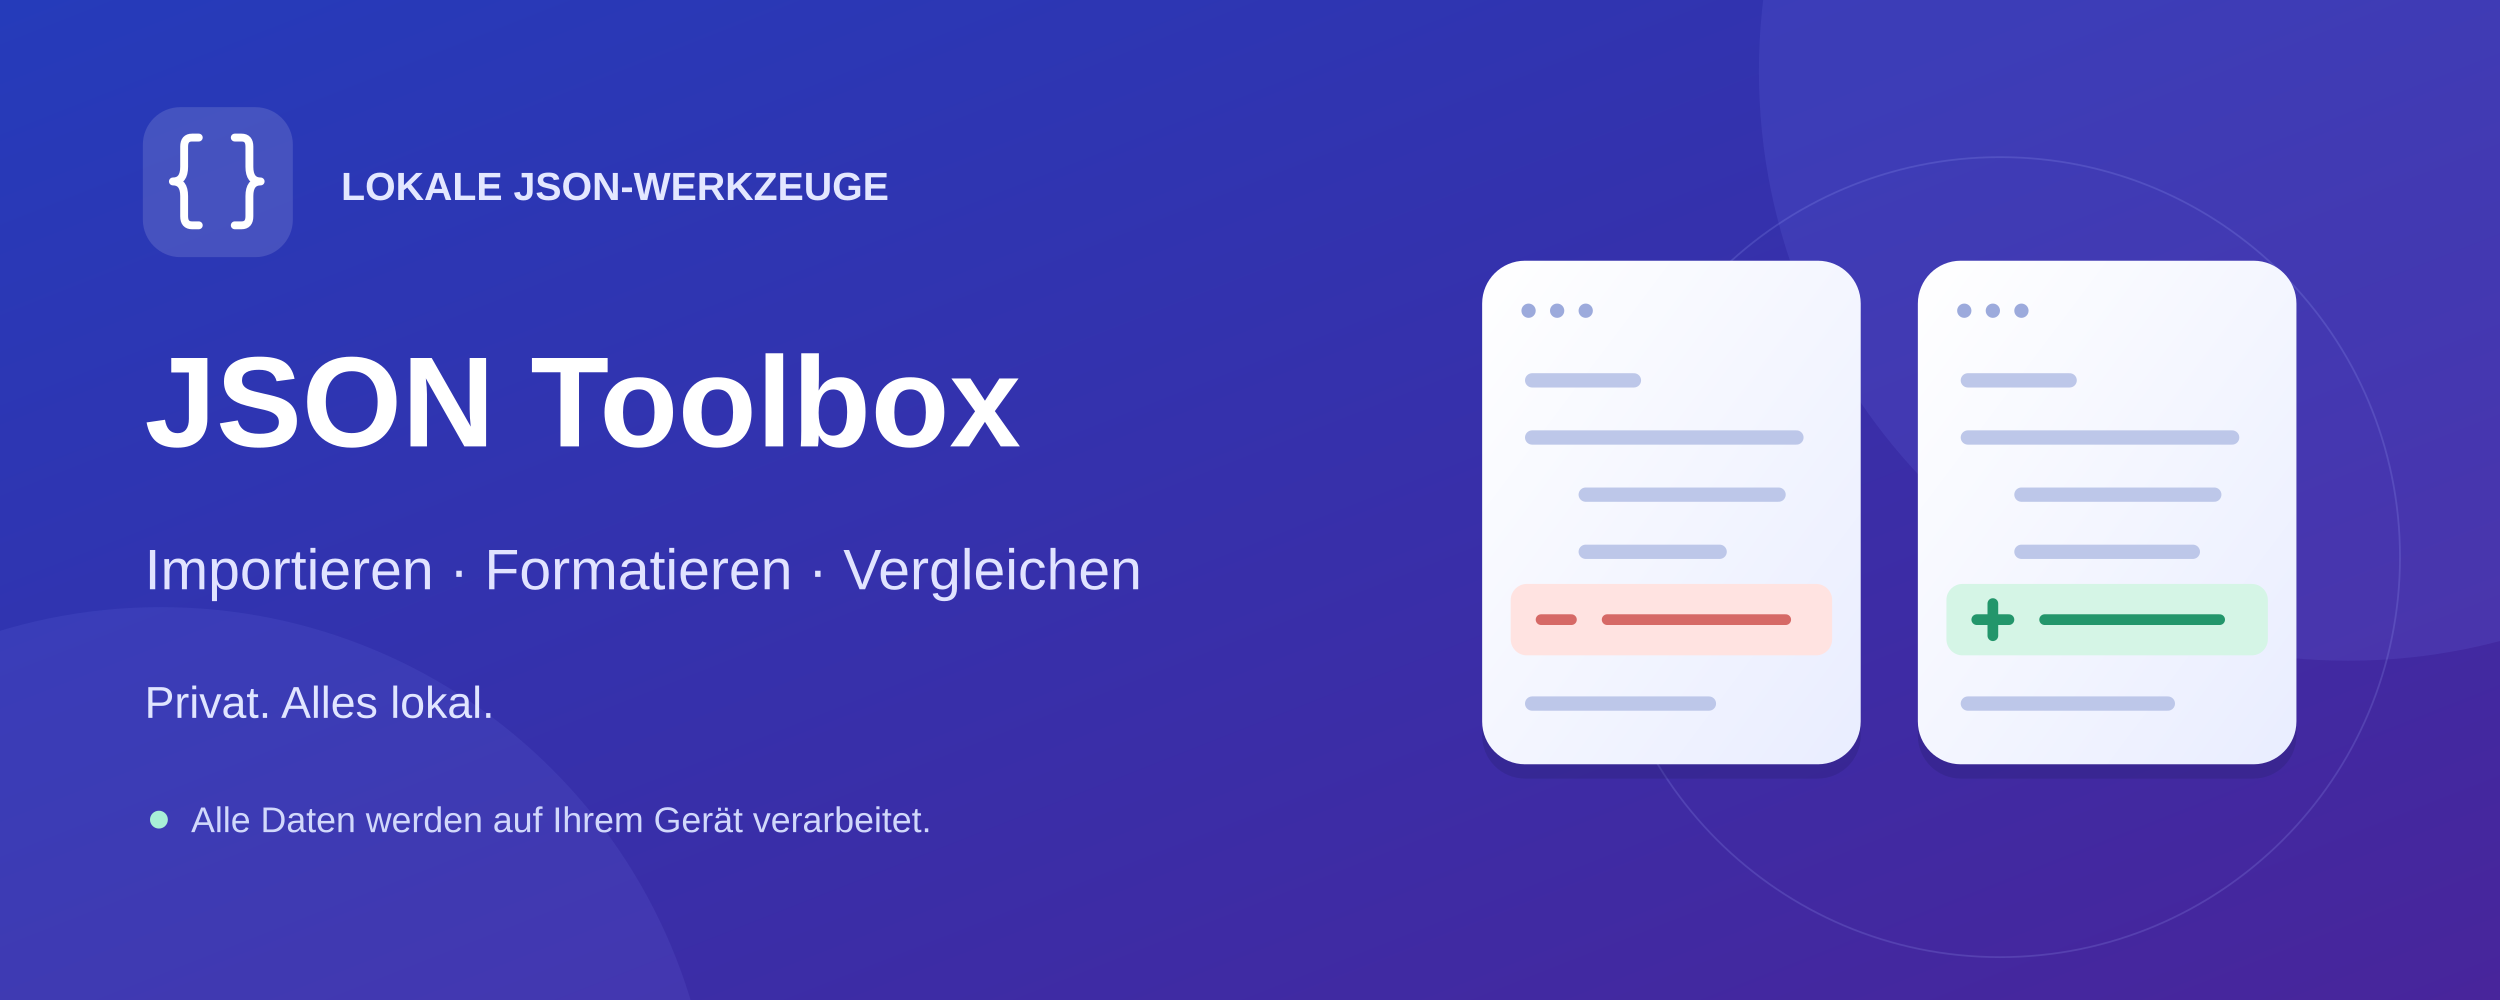
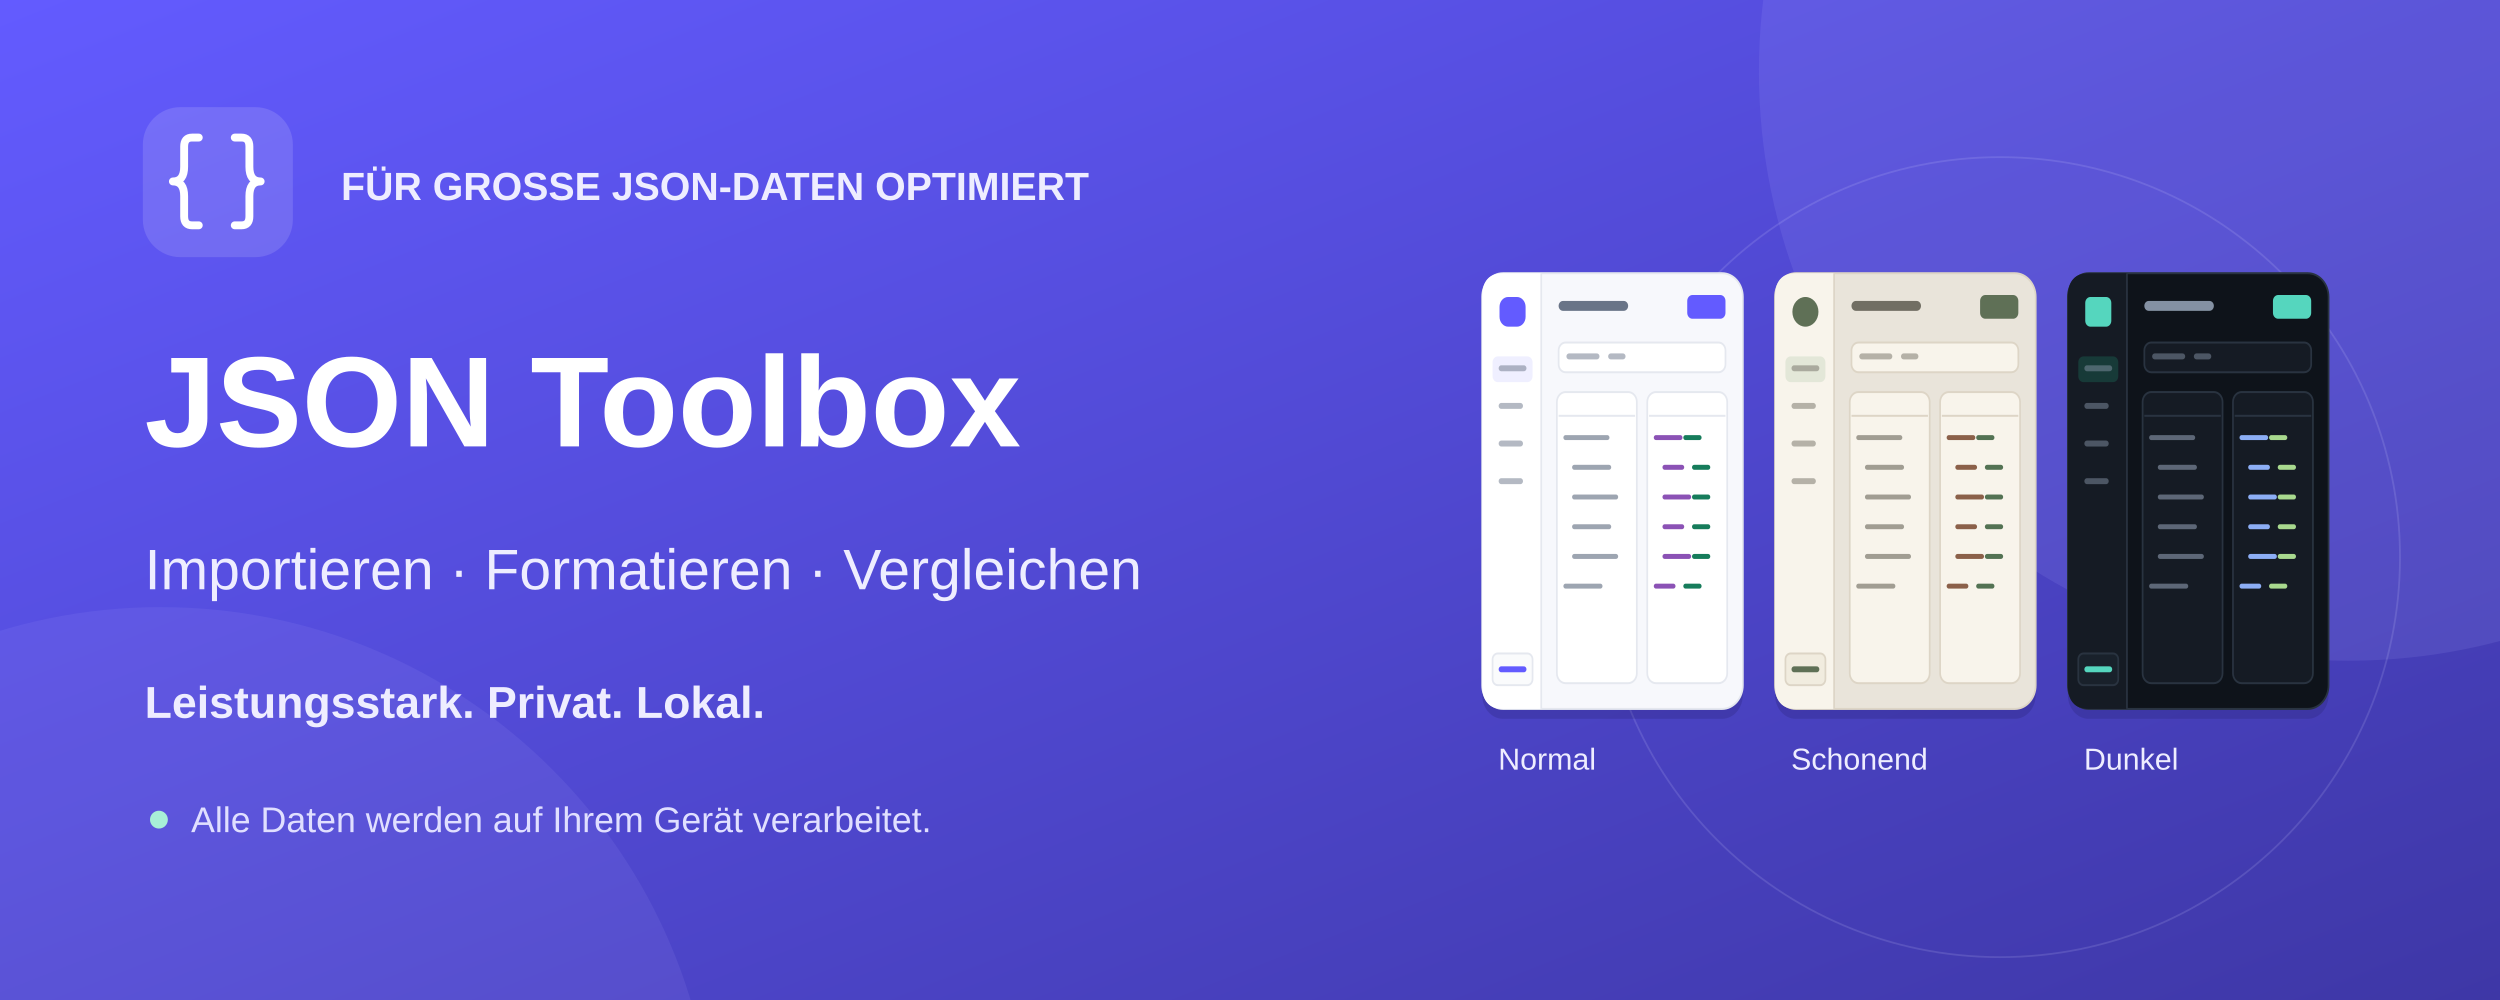
<svg xmlns="http://www.w3.org/2000/svg" width="1400" height="560" viewBox="0 0 1400 560" lang="de">
  <defs>
    <linearGradient id="bg" x2="1" y2="1">
-       <stop stop-color="#253bba" />
-       <stop offset="1" stop-color="#48259b" />
-     </linearGradient>
-     <linearGradient id="card" x2="1" y2="1">
-       <stop stop-color="#fff" />
-       <stop offset="1" stop-color="#e9edff" />
+       <stop stop-color="#635bff" />
+       <stop offset="1" stop-color="#3e37a6" />
    </linearGradient>
  </defs>
  <rect width="1400" height="560" fill="url(#bg)" />
-   <circle cx="1315" cy="40" r="330" fill="#7f85f7" opacity=".13" />
-   <circle cx="90" cy="650" r="310" fill="#818cf8" opacity=".11" />
-   <circle cx="1120" cy="312" r="224" fill="none" stroke="#a4afff" stroke-width="1" opacity=".18" />
+   <circle cx="1315" cy="40" r="330" fill="#b6b2ff" opacity=".12" />
+   <circle cx="90" cy="650" r="310" fill="#b6b2ff" opacity=".1" />
+   <circle cx="1120" cy="312" r="224" fill="none" stroke="#d8d6ff" stroke-width="1" opacity=".15" />
  <rect x="80" y="60" width="84" height="84" rx="21" fill="#fff" opacity=".13" />
  <g transform="translate(88 72) scale(.63)" fill="none" stroke="#fff" stroke-width="7" stroke-linecap="round" stroke-linejoin="round">
    <path d="M37 8h-6q-7 0-7 8v18q0 13-10 13 10 0 10 13v18q0 8 7 8h6" />
    <path d="M69 8h6q7 0 7 8v18q0 13 10 13-10 0-10 13v18q0 8-7 8h-6" />
  </g>
-   <text x="191" y="112" fill="#e3e7ff" font-family="Arial, Noto Sans, sans-serif" font-size="22" font-weight="700" direction="ltr" unicode-bidi="isolate" text-anchor="start" data-max-width="588" data-min-x="190" data-max-x="780">LOKALE JSON-WERKZEUGE</text>
+   <text x="191" y="112" fill="#eeedff" font-family="Arial, Noto Sans, sans-serif" font-size="22" font-weight="700" direction="ltr" unicode-bidi="isolate" text-anchor="start" data-max-width="588" data-min-x="190" data-max-x="780">FÜR GROSSE JSON-DATEN OPTIMIERT</text>
  <text x="81" y="250" fill="#fff" font-family="Arial, Noto Sans, sans-serif" font-size="72" font-weight="700" direction="ltr" unicode-bidi="isolate" text-anchor="start" data-max-width="698" data-min-x="80" data-max-x="780">JSON Toolbox</text>
-   <text x="81" y="330" fill="#e1e3ff" font-family="Arial, Noto Sans, sans-serif" font-size="32" font-weight="400" direction="ltr" unicode-bidi="isolate" text-anchor="start" data-max-width="698" data-min-x="80" data-max-x="780">Importieren · Formatieren · Vergleichen</text>
-   <text x="81" y="402" fill="#e0e5ff" font-family="Arial, Noto Sans, sans-serif" font-size="25" font-weight="400" direction="ltr" unicode-bidi="isolate" text-anchor="start" data-max-width="698" data-min-x="80" data-max-x="780">Privat. Alles lokal.</text>
+   <text x="81" y="330" fill="#eeedff" font-family="Arial, Noto Sans, sans-serif" font-size="32" font-weight="400" direction="ltr" unicode-bidi="isolate" text-anchor="start" data-max-width="698" data-min-x="80" data-max-x="780">Importieren · Formatieren · Vergleichen</text>
+   <text x="81" y="402" fill="#eeedff" font-family="Arial, Noto Sans, sans-serif" font-size="25" font-weight="600" direction="ltr" unicode-bidi="isolate" text-anchor="start" data-max-width="698" data-min-x="80" data-max-x="780">Leistungsstark. Privat. Lokal.</text>
  <circle cx="89" cy="459" r="5" fill="#a8efd7" />
-   <text x="107" y="466" fill="#d1d8fb" font-family="Arial, Noto Sans, sans-serif" font-size="20" font-weight="400" direction="ltr" unicode-bidi="isolate" text-anchor="start" data-max-width="672" data-min-x="106" data-max-x="780">Alle Daten werden auf Ihrem Gerät verarbeitet.</text>
-   <g transform="translate(830 146)">
-     <rect x="0" y="8" width="212" height="282" rx="24" fill="#15174d" opacity=".18" />
-     <rect x="244" y="8" width="212" height="282" rx="24" fill="#15174d" opacity=".18" />
-     <rect width="212" height="282" rx="24" fill="url(#card)" />
-     <rect x="244" width="212" height="282" rx="24" fill="url(#card)" />
-     <g fill="#9caadc">
-       <circle cx="26" cy="28" r="4" />
-       <circle cx="42" cy="28" r="4" />
-       <circle cx="58" cy="28" r="4" />
-       <circle cx="270" cy="28" r="4" />
-       <circle cx="286" cy="28" r="4" />
-       <circle cx="302" cy="28" r="4" />
+   <text x="107" y="466" fill="#e0dfff" font-family="Arial, Noto Sans, sans-serif" font-size="20" font-weight="400" direction="ltr" unicode-bidi="isolate" text-anchor="start" data-max-width="672" data-min-x="106" data-max-x="780">Alle Daten werden auf Ihrem Gerät verarbeitet.</text>
+   <g transform="translate(830 153) scale(0.9733333 1.109091)">
+     <g>
+       <rect x="0" y="5" width="150" height="220" rx="12" fill="#17134c" opacity=".18" />
+       <rect width="150" height="220" rx="12" fill="#f7f8fc" stroke="#e5e8ef" />
+       <path d="M12 0h22v220H12q-12 0-12-12V12Q0 0 12 0Z" fill="#ffffff" />
+       <path d="M34 0v220" stroke="#e5e8ef" />
+       <rect x="10" y="12" width="15" height="15" rx="5" fill="#635bff" />
+       <rect x="6" y="42" width="23" height="13" rx="3" fill="#efefff" />
+       <g stroke="#697487" stroke-width="3" stroke-linecap="round" opacity=".5">
+         <path d="M11 48h13M11 67h11M11 86h11M11 105h11" />
+       </g>
+       <rect x="44" y="14" width="40" height="5" rx="2.5" fill="#697487" />
+       <rect x="118" y="11" width="22" height="12" rx="3" fill="#635bff" />
+       <rect x="44" y="35" width="96" height="15" rx="4" fill="#ffffff" stroke="#e5e8ef" />
+       <path d="M50 42h16m8 0h7" stroke="#697487" stroke-width="3" stroke-linecap="round" opacity=".5" />
+       <rect x="43" y="60" width="46" height="147" rx="5" fill="#ffffff" stroke="#e5e8ef" />
+       <rect x="95" y="60" width="46" height="147" rx="5" fill="#ffffff" stroke="#e5e8ef" />
+       <path d="M44 72h44M96 72h44" stroke="#e5e8ef" />
+       <g stroke-width="2.5" stroke-linecap="round">
+         <path d="M48 83h24" stroke="#697487" opacity=".65" />
+         <path d="M100 83h14" stroke="#8b52b5" />
+         <path d="M117 83h8" stroke="#167c5b" />
+         <path d="M53 98h20" stroke="#697487" opacity=".65" />
+         <path d="M105 98h10" stroke="#8b52b5" />
+         <path d="M122 98h8" stroke="#167c5b" />
+         <path d="M53 113h24" stroke="#697487" opacity=".65" />
+         <path d="M105 113h14" stroke="#8b52b5" />
+         <path d="M122 113h8" stroke="#167c5b" />
+         <path d="M53 128h20" stroke="#697487" opacity=".65" />
+         <path d="M105 128h10" stroke="#8b52b5" />
+         <path d="M122 128h8" stroke="#167c5b" />
+         <path d="M53 143h24" stroke="#697487" opacity=".65" />
+         <path d="M105 143h14" stroke="#8b52b5" />
+         <path d="M122 143h8" stroke="#167c5b" />
+         <path d="M48 158h20" stroke="#697487" opacity=".65" />
+         <path d="M100 158h10" stroke="#8b52b5" />
+         <path d="M117 158h8" stroke="#167c5b" />
+       </g>
+       <rect x="6" y="192" width="23" height="16" rx="3" fill="#fafbfc" stroke="#e5e8ef" />
+       <path d="M11 200h13" stroke="#635bff" stroke-width="3" stroke-linecap="round" />
    </g>
-     <g stroke="#bdc7e9" stroke-width="8" stroke-linecap="round">
-       <path d="M28 67h57m-57 32h148m-118 32h108m-108 32h75m-105 85h99" />
-       <path d="M272 67h57m-57 32h148m-118 32h108m-108 32h96m-126 85h112" />
+   </g>
+   <text x="839" y="431" fill="#eeedff" font-family="Arial, Noto Sans, sans-serif" font-size="17" font-weight="500" direction="ltr" unicode-bidi="isolate" text-anchor="start" data-max-width="128" data-min-x="838" data-max-x="968">Normal</text>
+   <g transform="translate(994 153) scale(0.9733333 1.109091)">
+     <g>
+       <rect x="0" y="5" width="150" height="220" rx="12" fill="#17134c" opacity=".18" />
+       <rect width="150" height="220" rx="12" fill="#e9e4da" stroke="#ddd5c6" />
+       <path d="M12 0h22v220H12q-12 0-12-12V12Q0 0 12 0Z" fill="#f8f4eb" />
+       <path d="M34 0v220" stroke="#ddd5c6" />
+       <rect x="10" y="12" width="15" height="15" rx="8" fill="#5f7056" />
+       <rect x="6" y="42" width="23" height="13" rx="3" fill="#e3e7d8" />
+       <g stroke="#716e63" stroke-width="3" stroke-linecap="round" opacity=".5">
+         <path d="M11 48h13M11 67h11M11 86h11M11 105h11" />
+       </g>
+       <rect x="44" y="14" width="40" height="5" rx="2.5" fill="#716e63" />
+       <rect x="118" y="11" width="22" height="12" rx="3" fill="#5f7056" />
+       <rect x="44" y="35" width="96" height="15" rx="4" fill="#f8f4eb" stroke="#ddd5c6" />
+       <path d="M50 42h16m8 0h7" stroke="#716e63" stroke-width="3" stroke-linecap="round" opacity=".5" />
+       <rect x="43" y="60" width="46" height="147" rx="5" fill="#f8f4eb" stroke="#ddd5c6" />
+       <rect x="95" y="60" width="46" height="147" rx="5" fill="#f8f4eb" stroke="#ddd5c6" />
+       <path d="M44 72h44M96 72h44" stroke="#ddd5c6" />
+       <g stroke-width="2.5" stroke-linecap="round">
+         <path d="M48 83h24" stroke="#716e63" opacity=".65" />
+         <path d="M100 83h14" stroke="#8b6049" />
+         <path d="M117 83h8" stroke="#537253" />
+         <path d="M53 98h20" stroke="#716e63" opacity=".65" />
+         <path d="M105 98h10" stroke="#8b6049" />
+         <path d="M122 98h8" stroke="#537253" />
+         <path d="M53 113h24" stroke="#716e63" opacity=".65" />
+         <path d="M105 113h14" stroke="#8b6049" />
+         <path d="M122 113h8" stroke="#537253" />
+         <path d="M53 128h20" stroke="#716e63" opacity=".65" />
+         <path d="M105 128h10" stroke="#8b6049" />
+         <path d="M122 128h8" stroke="#537253" />
+         <path d="M53 143h24" stroke="#716e63" opacity=".65" />
+         <path d="M105 143h14" stroke="#8b6049" />
+         <path d="M122 143h8" stroke="#537253" />
+         <path d="M48 158h20" stroke="#716e63" opacity=".65" />
+         <path d="M100 158h10" stroke="#8b6049" />
+         <path d="M117 158h8" stroke="#537253" />
+       </g>
+       <rect x="6" y="192" width="23" height="16" rx="3" fill="#f1ecdf" stroke="#ddd5c6" />
+       <path d="M11 200h13" stroke="#5f7056" stroke-width="3" stroke-linecap="round" />
    </g>
-     <rect x="16" y="181" width="180" height="40" rx="9" fill="#ffe3e1" />
-     <path d="M33 201h17m20 0h100" stroke="#d66966" stroke-width="6" stroke-linecap="round" />
-     <rect x="260" y="181" width="180" height="40" rx="9" fill="#d5f5e6" />
-     <path d="M277 201h18m-9-9v18m29-9h98" stroke="#23966b" stroke-width="6" stroke-linecap="round" />
  </g>
+   <text x="1003" y="431" fill="#eeedff" font-family="Arial, Noto Sans, sans-serif" font-size="17" font-weight="500" direction="ltr" unicode-bidi="isolate" text-anchor="start" data-max-width="128" data-min-x="1002" data-max-x="1132">Schonend</text>
+   <g transform="translate(1158 153) scale(0.9733333 1.109091)">
+     <g>
+       <rect x="0" y="5" width="150" height="220" rx="12" fill="#17134c" opacity=".18" />
+       <rect width="150" height="220" rx="12" fill="#0e131a" stroke="#293340" />
+       <path d="M12 0h22v220H12q-12 0-12-12V12Q0 0 12 0Z" fill="#151b24" />
+       <path d="M34 0v220" stroke="#293340" />
+       <rect x="10" y="12" width="15" height="15" rx="3" fill="#55d6be" />
+       <rect x="6" y="42" width="23" height="13" rx="3" fill="#173a38" />
+       <g stroke="#8491a3" stroke-width="3" stroke-linecap="round" opacity=".5">
+         <path d="M11 48h13M11 67h11M11 86h11M11 105h11" />
+       </g>
+       <rect x="44" y="14" width="40" height="5" rx="2.5" fill="#8491a3" />
+       <rect x="118" y="11" width="22" height="12" rx="3" fill="#55d6be" />
+       <rect x="44" y="35" width="96" height="15" rx="4" fill="#151b24" stroke="#293340" />
+       <path d="M50 42h16m8 0h7" stroke="#8491a3" stroke-width="3" stroke-linecap="round" opacity=".5" />
+       <rect x="43" y="60" width="46" height="147" rx="5" fill="#151b24" stroke="#293340" />
+       <rect x="95" y="60" width="46" height="147" rx="5" fill="#151b24" stroke="#293340" />
+       <path d="M44 72h44M96 72h44" stroke="#293340" />
+       <g stroke-width="2.5" stroke-linecap="round">
+         <path d="M48 83h24" stroke="#8491a3" opacity=".65" />
+         <path d="M100 83h14" stroke="#8caef5" />
+         <path d="M117 83h8" stroke="#a8d98e" />
+         <path d="M53 98h20" stroke="#8491a3" opacity=".65" />
+         <path d="M105 98h10" stroke="#8caef5" />
+         <path d="M122 98h8" stroke="#a8d98e" />
+         <path d="M53 113h24" stroke="#8491a3" opacity=".65" />
+         <path d="M105 113h14" stroke="#8caef5" />
+         <path d="M122 113h8" stroke="#a8d98e" />
+         <path d="M53 128h20" stroke="#8491a3" opacity=".65" />
+         <path d="M105 128h10" stroke="#8caef5" />
+         <path d="M122 128h8" stroke="#a8d98e" />
+         <path d="M53 143h24" stroke="#8491a3" opacity=".65" />
+         <path d="M105 143h14" stroke="#8caef5" />
+         <path d="M122 143h8" stroke="#a8d98e" />
+         <path d="M48 158h20" stroke="#8491a3" opacity=".65" />
+         <path d="M100 158h10" stroke="#8caef5" />
+         <path d="M117 158h8" stroke="#a8d98e" />
+       </g>
+       <rect x="6" y="192" width="23" height="16" rx="3" fill="#19212b" stroke="#293340" />
+       <path d="M11 200h13" stroke="#55d6be" stroke-width="3" stroke-linecap="round" />
+     </g>
+   </g>
+   <text x="1167" y="431" fill="#eeedff" font-family="Arial, Noto Sans, sans-serif" font-size="17" font-weight="500" direction="ltr" unicode-bidi="isolate" text-anchor="start" data-max-width="128" data-min-x="1166" data-max-x="1296">Dunkel</text>
</svg>
